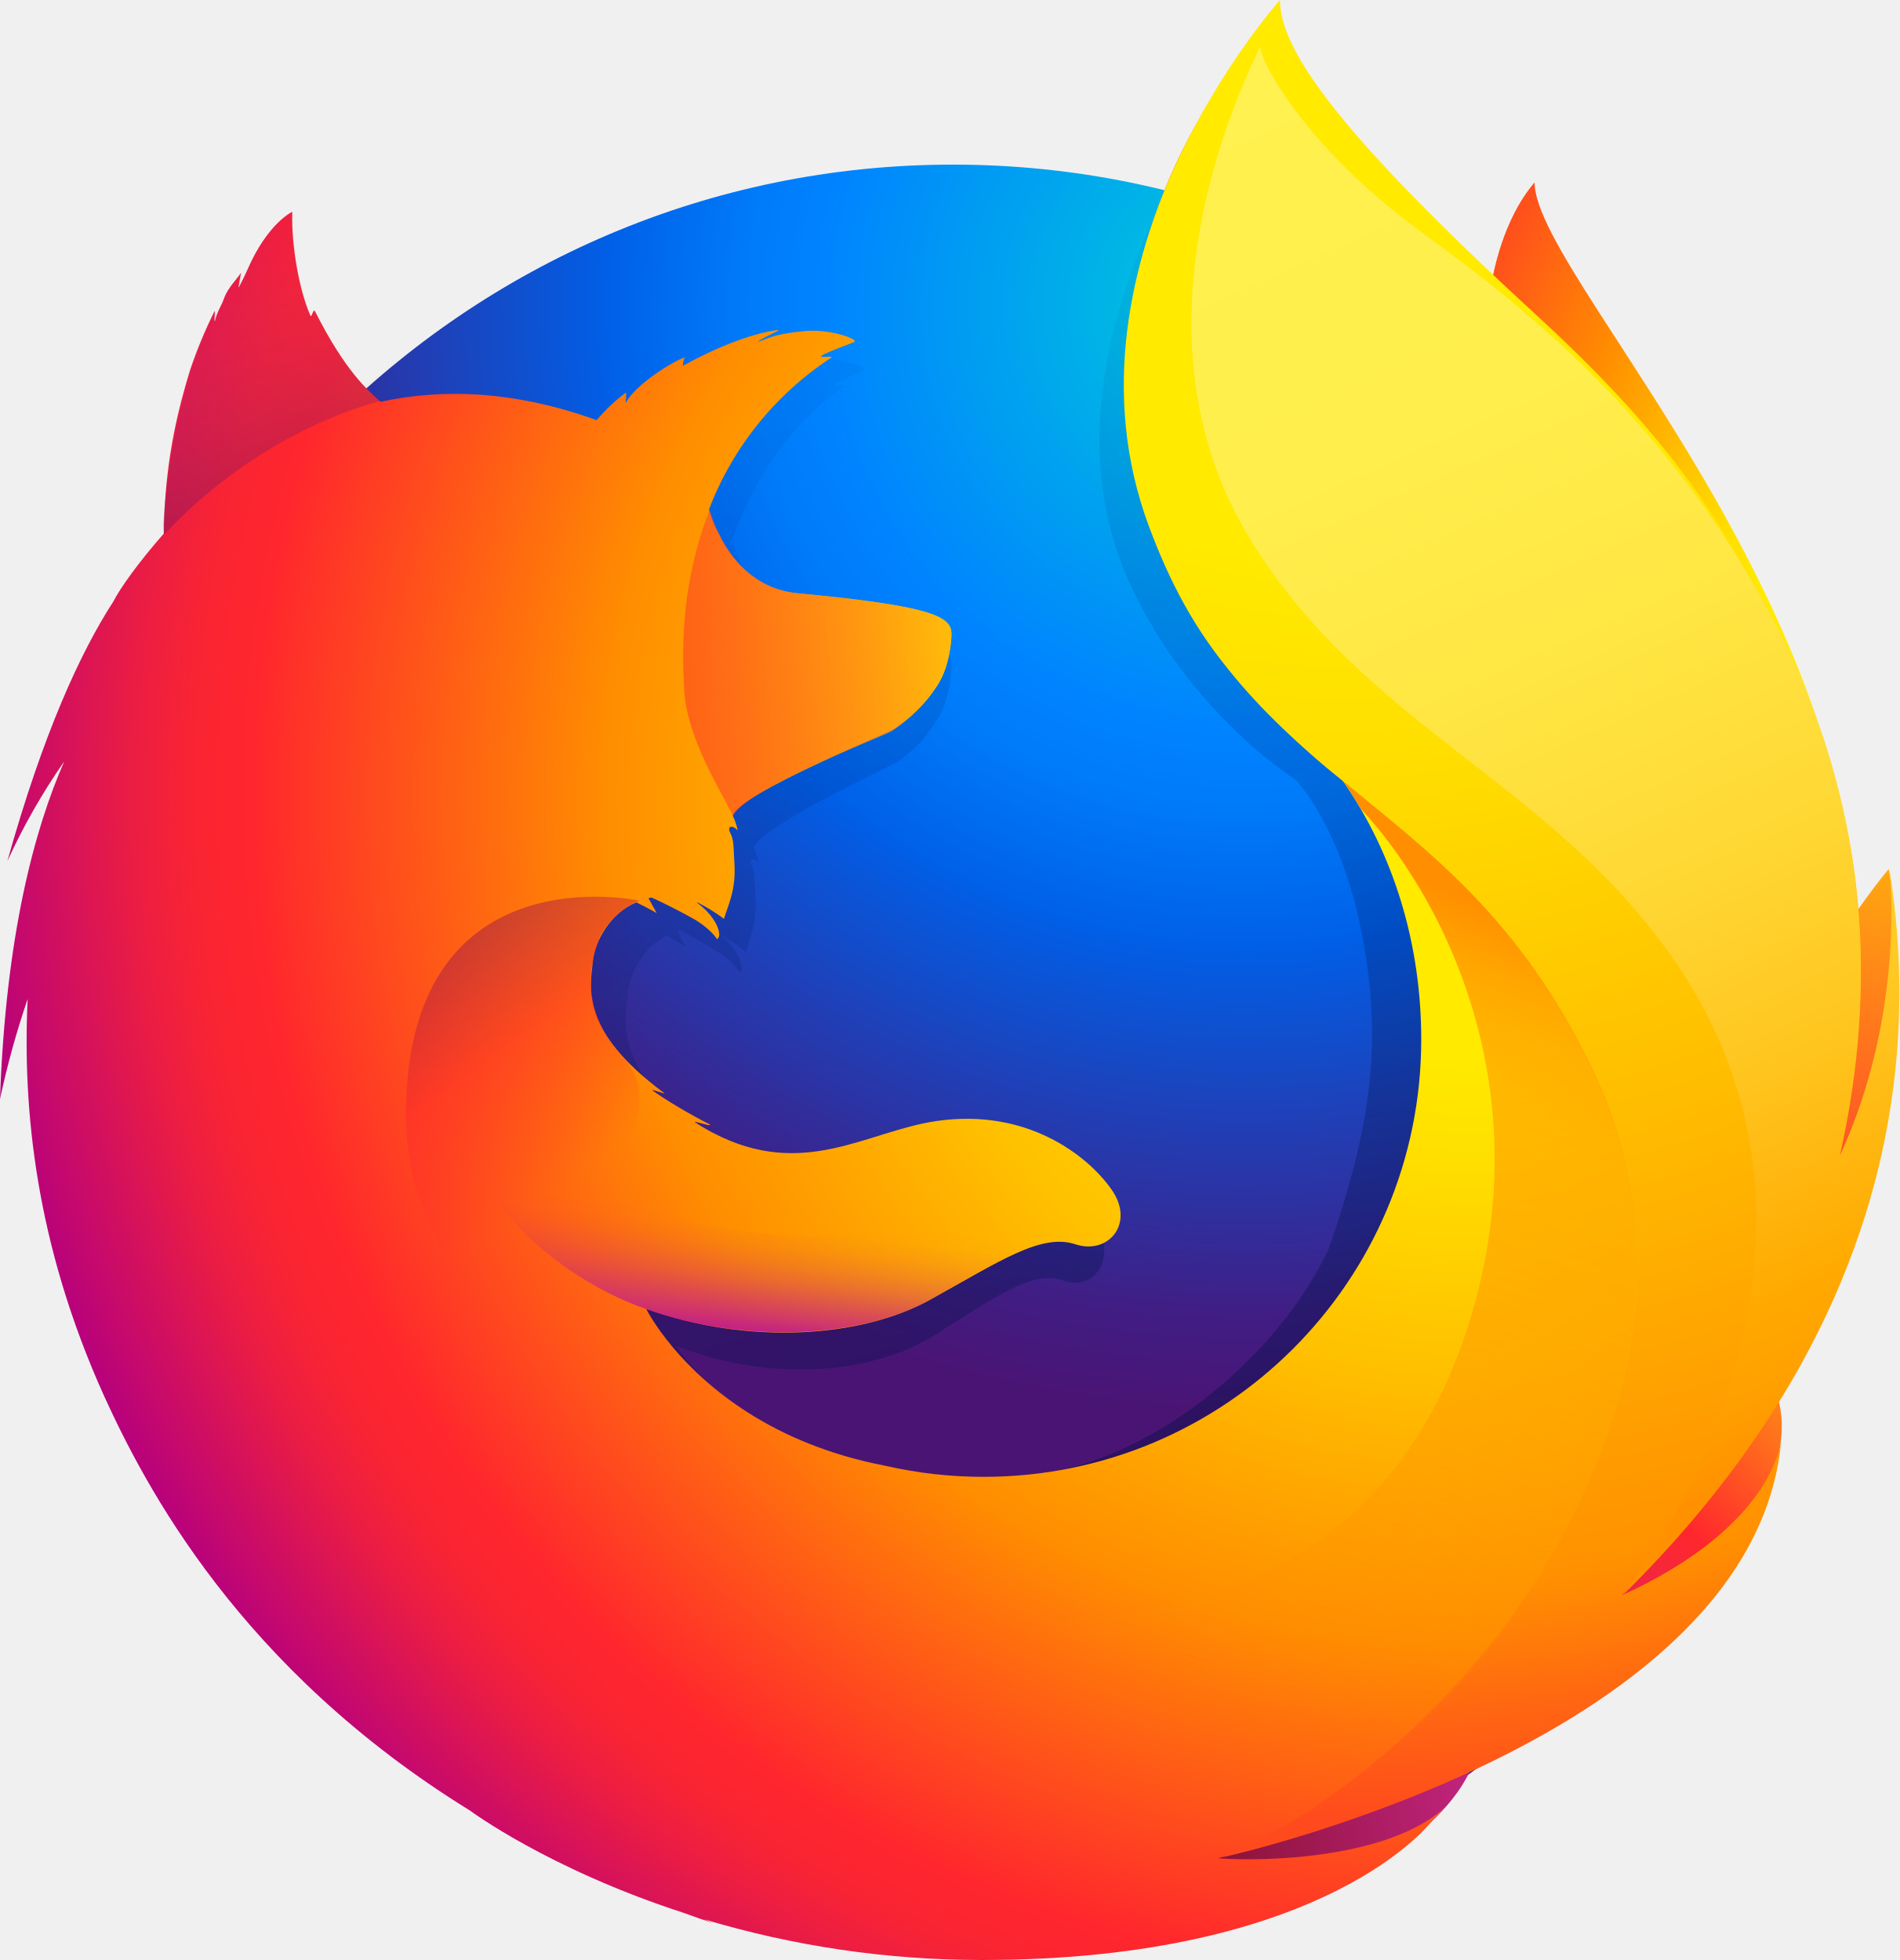
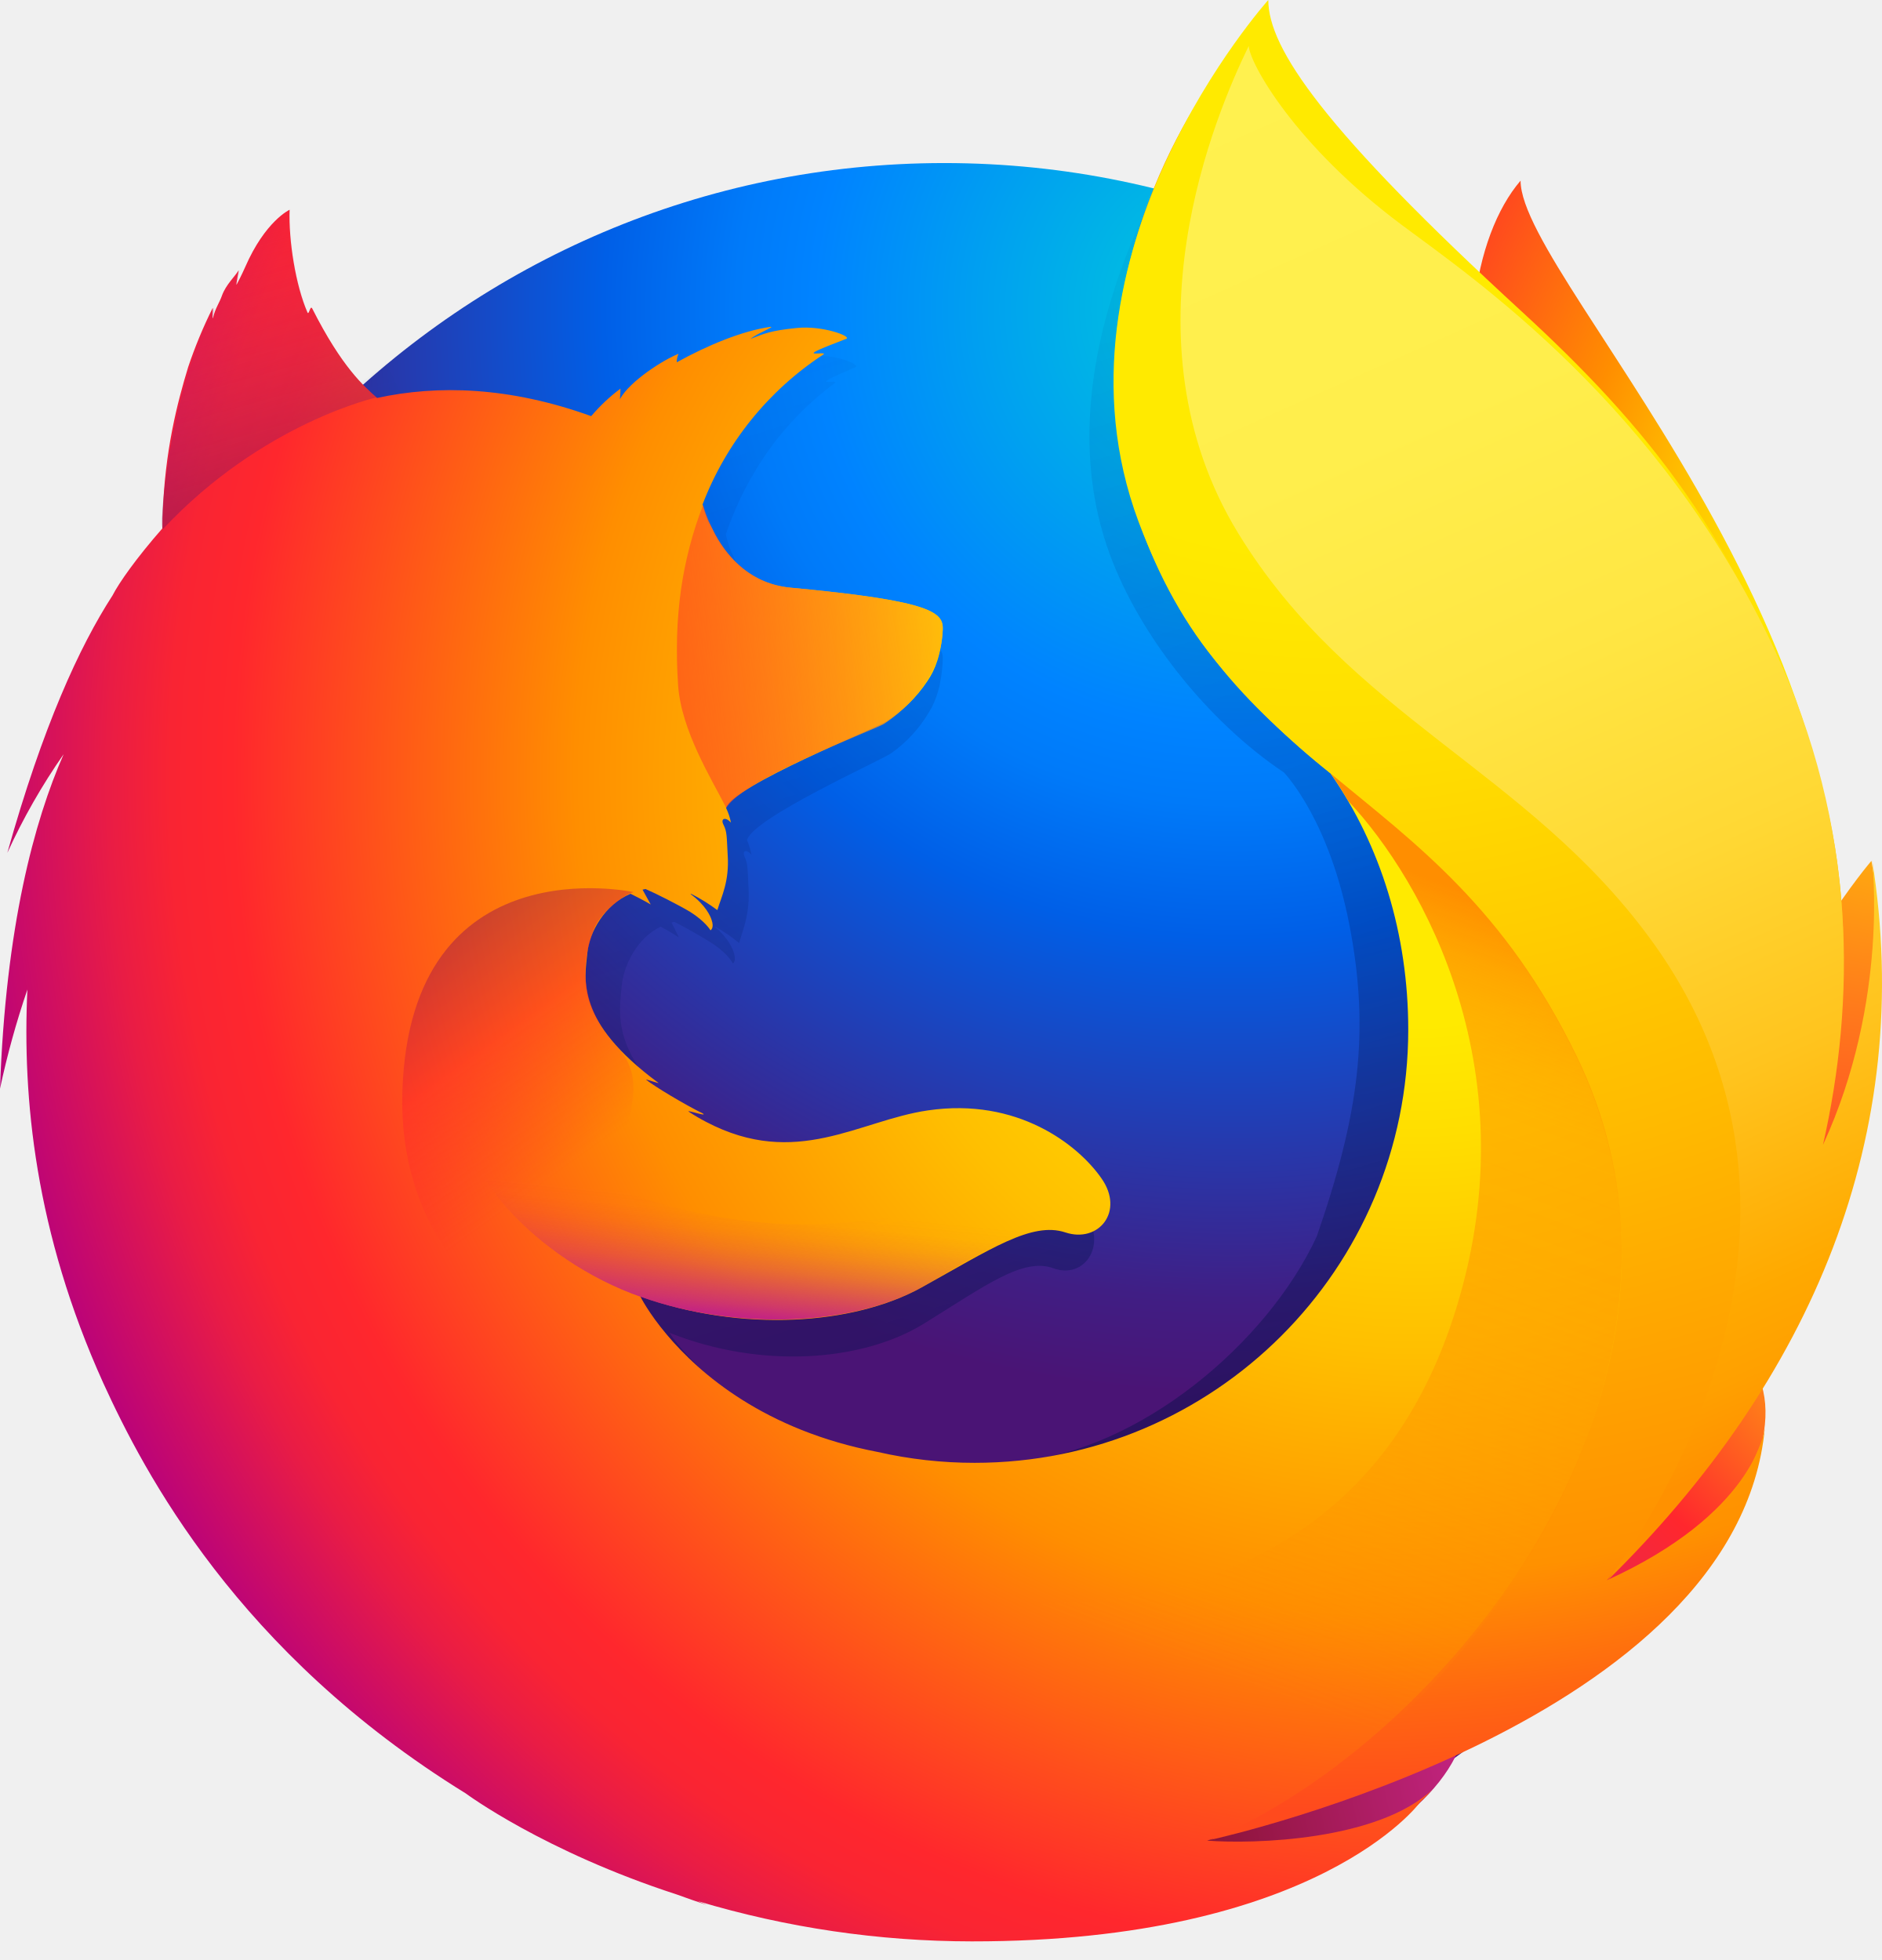
- <svg xmlns="http://www.w3.org/2000/svg" viewBox="0 0 953.37 984">
+ <svg xmlns="http://www.w3.org/2000/svg" width="96" height="100" viewBox="0 0 96 100" fill="none">
+   <g clip-path="url(#clip0_2134_73)">
+     <path d="M77.564 9.217C75.152 12.023 74.029 18.34 76.474 24.744C78.919 31.149 82.667 29.757 85.003 36.287C88.086 44.904 86.651 56.479 86.651 56.479C86.651 56.479 90.358 67.21 92.942 55.812C98.66 34.4 77.564 14.489 77.564 9.217Z" fill="url(#paint0_radial_2134_73)" />
+     <path d="M48.139 98.108C72.834 98.108 92.838 78.002 92.838 53.214C92.838 28.425 72.834 8.319 48.164 8.319C23.493 8.319 3.489 28.419 3.489 53.21C3.442 78.026 23.469 98.108 48.139 98.108Z" fill="url(#paint1_radial_2134_73)" />
+     <path d="M81.631 80.895C80.665 81.577 79.651 82.188 78.598 82.725C79.993 80.68 81.28 78.563 82.454 76.384C83.407 75.33 84.28 74.305 84.991 73.198C85.337 72.653 85.727 71.982 86.141 71.203C88.65 66.683 91.417 59.369 91.496 51.855V51.286C91.509 49.4 91.316 47.518 90.921 45.674C90.941 45.818 90.959 45.962 90.977 46.106C90.955 45.995 90.936 45.883 90.913 45.773C90.95 45.974 90.979 46.175 91.014 46.377C91.526 50.727 91.162 54.97 89.334 58.099C89.305 58.144 89.276 58.187 89.246 58.231C90.194 53.477 90.511 48.227 89.457 42.971C89.457 42.971 89.035 40.416 85.894 32.66C84.082 28.195 80.877 24.534 78.04 21.868C75.554 18.792 73.296 16.734 72.052 15.419C69.452 12.683 68.362 10.631 67.914 9.292C67.526 9.098 62.563 4.278 62.169 4.095C60.003 7.452 53.191 17.953 56.43 27.765C57.898 32.212 61.612 36.825 65.499 39.416C65.669 39.611 67.815 41.932 68.831 47.183C69.884 52.603 69.335 56.832 67.166 63.087C64.619 68.574 58.101 73.998 51.989 74.553C38.932 75.738 34.151 67.999 34.151 67.999C38.817 69.859 43.976 69.473 47.112 67.543C50.274 65.588 52.186 64.138 53.739 64.71C55.268 65.272 56.49 63.618 55.393 61.907C54.548 60.607 53.34 59.584 51.918 58.965C50.497 58.346 48.925 58.159 47.397 58.427C44.233 58.941 41.333 61.447 37.186 59.02C36.917 58.864 36.658 58.694 36.407 58.51C36.135 58.33 37.297 58.784 37.025 58.58C36.219 58.142 34.789 57.187 34.419 56.846C34.357 56.79 35.045 57.066 34.984 57.009C31.106 53.817 31.59 51.661 31.712 50.308C31.813 49.226 32.518 47.84 33.701 47.278C34.274 47.59 34.631 47.829 34.631 47.829C34.631 47.829 34.386 47.326 34.255 47.066C34.301 47.046 34.345 47.051 34.392 47.032C34.861 47.258 35.902 47.847 36.447 48.207C37.159 48.71 37.386 49.157 37.386 49.157C37.386 49.157 37.574 49.056 37.434 48.616C37.384 48.437 37.168 47.866 36.463 47.291H36.507C36.929 47.53 37.329 47.806 37.702 48.116C37.904 47.393 38.259 46.638 38.181 45.288C38.132 44.339 38.154 44.093 37.987 43.727C37.837 43.412 38.071 43.289 38.332 43.616C38.287 43.36 38.213 43.11 38.109 42.871V42.847C38.434 41.716 44.982 38.775 45.46 38.43C46.243 37.877 46.9 37.164 47.386 36.339C47.751 35.759 48.025 34.944 48.091 33.71C48.127 32.821 47.712 32.228 41.092 31.534C39.279 31.356 38.219 30.044 37.615 28.834C37.505 28.574 37.392 28.337 37.279 28.102C37.172 27.826 37.086 27.542 37.022 27.253C38.104 24.146 39.923 21.515 42.597 19.532C42.743 19.399 42.015 19.567 42.16 19.432C42.33 19.277 43.44 18.828 43.65 18.727C43.905 18.606 42.554 18.032 41.361 18.172C40.145 18.309 39.888 18.454 39.239 18.729C39.508 18.461 40.364 18.11 40.163 18.112C38.854 18.313 37.225 19.074 35.834 19.936C35.83 19.786 35.859 19.637 35.917 19.498C35.269 19.773 33.676 20.886 33.211 21.827C33.231 21.647 33.241 21.465 33.239 21.284C32.745 21.696 32.299 22.162 31.91 22.675L31.886 22.697C28.124 21.187 24.814 21.087 22.013 21.763C21.4 21.148 21.101 21.598 19.706 18.535C19.611 18.351 19.779 18.717 19.706 18.535C19.477 17.941 19.846 19.327 19.706 18.535C17.362 20.384 14.277 22.48 12.795 23.959C12.777 24.019 14.523 23.466 12.795 23.959C12.191 24.133 12.232 24.491 12.14 27.734C12.118 27.98 12.14 28.256 12.118 28.477C10.934 29.987 10.129 31.259 9.824 31.921C8.294 34.556 6.609 38.665 4.975 45.163C5.697 43.405 6.565 41.711 7.572 40.099C6.214 43.549 4.901 48.965 4.639 57.306C4.967 55.585 5.388 53.883 5.901 52.207C5.58 59.127 6.773 66.035 9.398 72.447C10.337 74.744 11.891 78.231 14.533 82.05C22.848 90.796 34.57 96.232 47.549 96.232C61.101 96.232 73.27 90.306 81.631 80.895Z" fill="url(#paint2_linear_2134_73)" />
+     <path d="M71.605 87.244C88.005 85.346 95.268 68.451 85.942 68.118C77.52 67.846 63.841 88.14 71.605 87.244Z" fill="url(#paint3_radial_2134_73)" />
+     <path d="M87.123 64.667C98.406 58.102 95.459 43.922 95.459 43.922C95.459 43.922 91.104 48.98 88.147 57.041C85.229 65.027 80.339 68.632 87.123 64.667Z" fill="url(#paint4_radial_2134_73)" />
+     <path d="M51.301 95.634C67.033 100.652 80.556 88.264 72.22 84.126C64.647 80.396 43.835 93.261 51.301 95.634Z" fill="url(#paint5_radial_2134_73)" />
+     <path d="M88.295 70.687C88.677 70.148 89.195 68.419 89.652 67.646C92.429 63.165 92.45 59.593 92.45 59.509C94.127 51.132 93.975 47.711 92.943 41.39C92.112 36.296 88.48 28.999 85.333 25.485C82.091 21.862 84.376 23.044 81.236 20.4C78.484 17.351 75.817 14.331 74.364 13.116C63.863 4.337 64.1 2.474 64.302 2.156C64.268 2.193 64.218 2.249 64.154 2.321C64.029 1.826 63.942 1.409 63.942 1.409C63.942 1.409 58.202 7.147 56.994 16.71C56.205 22.951 58.542 29.462 61.928 33.621C63.691 35.776 65.683 37.734 67.869 39.459V39.459C70.426 43.131 71.834 47.662 71.834 52.536C71.834 64.74 61.932 74.634 49.716 74.634C48.052 74.635 46.392 74.449 44.769 74.079C39.005 72.979 35.676 70.072 34.017 68.098C33.065 66.968 32.662 66.143 32.662 66.143C37.825 67.993 43.537 67.606 47.008 65.688C50.507 63.75 52.623 62.311 54.342 62.878C56.036 63.443 57.384 61.804 56.175 60.106C54.99 58.41 51.906 55.979 47.326 56.654C43.823 57.164 40.614 59.65 36.024 57.242C35.728 57.089 35.441 56.921 35.163 56.739C34.861 56.56 36.147 57.009 35.847 56.807C34.953 56.372 33.373 55.425 32.963 55.089C32.894 55.032 33.655 55.306 33.587 55.25C29.295 52.084 29.831 49.946 29.962 48.606C30.07 47.533 30.849 46.158 32.163 45.6C32.797 45.91 33.193 46.147 33.193 46.147C33.193 46.147 32.922 45.652 32.776 45.391C32.828 45.372 32.877 45.376 32.927 45.357C33.447 45.581 34.597 46.162 35.202 46.522C35.991 47.02 36.241 47.464 36.241 47.464C36.241 47.464 36.449 47.363 36.296 46.927C36.239 46.749 36.001 46.183 35.22 45.611H35.269C35.732 45.848 36.174 46.123 36.591 46.434C36.811 45.717 37.207 44.968 37.119 43.63C37.066 42.688 37.091 42.444 36.906 42.08C36.74 41.768 36.998 41.647 37.286 41.971C37.237 41.715 37.154 41.466 37.041 41.232V41.208C37.4 40.086 44.646 37.169 45.174 36.828C46.024 36.295 46.751 35.587 47.306 34.751C47.709 34.175 48.011 33.369 48.086 32.145C48.111 31.593 47.941 31.157 46.022 30.736C44.87 30.485 43.088 30.242 40.34 29.984C38.336 29.807 37.16 28.506 36.492 27.306C36.37 27.048 36.245 26.813 36.121 26.579C36.003 26.307 35.908 26.026 35.837 25.738C37.036 22.6 39.195 19.921 42.007 18.082C42.168 17.95 41.363 18.115 41.524 17.981C41.712 17.828 42.94 17.384 43.172 17.285C43.455 17.165 41.964 16.596 40.639 16.734C39.293 16.87 39.008 17.014 38.29 17.287C38.593 17.021 39.536 16.672 39.313 16.674C37.864 16.876 36.061 17.629 34.52 18.486C34.518 18.337 34.549 18.188 34.613 18.052C33.895 18.325 32.132 19.429 31.619 20.368C31.641 20.189 31.651 20.009 31.649 19.829C31.108 20.232 30.615 20.695 30.178 21.208L30.151 21.23C25.994 19.73 22.329 19.629 19.233 20.305C18.554 19.695 17.464 18.772 15.921 15.735C15.82 15.552 15.76 16.113 15.679 15.937C15.075 14.546 14.718 12.269 14.773 10.702C14.773 10.702 13.533 11.267 12.506 13.627C12.316 14.051 12.193 14.286 12.071 14.52C12.015 14.589 12.199 13.745 12.172 13.792C11.994 14.094 11.532 14.515 11.329 15.062C11.19 15.464 10.995 15.693 10.87 16.198L10.841 16.245C10.831 16.096 10.878 15.633 10.841 15.727C10.359 16.696 9.945 17.697 9.6 18.723C9.047 20.535 8.404 23.012 8.302 26.229C8.278 26.473 8.302 26.747 8.277 26.966C6.968 28.459 6.076 29.723 5.74 30.38C4.047 32.997 2.182 37.067 0.374 43.512C1.178 41.751 2.14 40.066 3.247 38.479C1.744 41.9 0.291 47.272 0 55.545C0.364 53.833 0.831 52.144 1.397 50.488C1.137 56.004 1.78 62.843 5.268 70.563C7.34 75.093 12.108 84.314 23.758 91.501C23.758 91.501 27.721 94.45 34.532 96.661C35.036 96.843 35.545 97.023 36.066 97.197C35.903 97.13 35.745 97.063 35.592 96.996C40.127 98.355 44.835 99.047 49.569 99.05C67.209 99.066 72.412 91.984 72.412 91.984L72.361 92.022C72.61 91.788 72.849 91.544 73.08 91.291C70.296 93.917 63.942 94.094 61.57 93.909C65.62 92.72 68.286 91.713 73.469 89.729C74.074 89.504 74.694 89.247 75.33 88.96L75.532 88.866C75.657 88.807 75.782 88.752 75.909 88.69C78.435 87.5 80.81 86.013 82.984 84.261C88.19 80.104 89.328 76.051 89.915 73.38C89.832 73.636 89.576 74.233 89.394 74.62C88.054 77.487 85.081 79.25 81.851 80.76C83.388 78.745 84.812 76.647 86.119 74.475C87.179 73.421 87.504 71.786 88.295 70.687Z" fill="url(#paint6_radial_2134_73)" />
+     <path d="M81.958 80.629C84.081 78.29 85.986 75.615 87.431 72.577C91.147 64.767 96.896 51.782 92.365 38.22C88.79 27.503 83.879 21.642 77.647 15.916C67.522 6.619 64.695 2.468 64.695 0C64.695 0 53.005 13.027 58.075 26.613C63.145 40.199 73.528 39.699 80.397 53.879C88.48 70.562 73.857 88.769 61.769 93.865C62.509 93.701 88.654 87.787 90.025 72.839C89.99 73.114 89.4 77.248 81.958 80.629Z" fill="url(#paint7_radial_2134_73)" />
+     <path d="M48.091 32.148C48.13 31.265 47.672 30.672 40.37 29.988C37.365 29.71 36.215 26.935 35.864 25.766C34.795 28.54 34.353 31.453 34.591 34.975C34.753 37.282 36.303 39.758 37.045 41.216C37.045 41.216 37.21 41.001 37.285 40.923C38.681 39.47 44.53 37.257 45.078 36.943C45.684 36.556 47.989 34.873 48.091 32.148Z" fill="url(#paint8_linear_2134_73)" />
+     <path d="M15.941 15.75C15.84 15.567 15.78 16.128 15.699 15.952C15.095 14.562 14.735 12.308 14.821 10.717C14.821 10.717 13.581 11.282 12.555 13.643C12.364 14.066 12.242 14.301 12.12 14.534C12.063 14.603 12.248 13.759 12.22 13.806C12.042 14.108 11.58 14.529 11.38 15.052C11.213 15.479 11.042 15.708 10.915 16.237C10.876 16.381 10.955 15.6 10.915 15.695C8.531 20.301 8.075 27.279 8.327 26.977C13.41 21.556 19.233 20.269 19.233 20.269C18.614 19.813 17.266 18.494 15.94 15.75H15.941Z" fill="url(#paint9_linear_2134_73)" />
+     <path d="M35.227 72.486C28.207 69.489 20.224 65.264 20.526 55.661C20.937 43.017 32.323 45.517 32.323 45.517C31.893 45.618 30.744 46.439 30.337 47.311C29.908 48.401 29.122 50.862 31.501 53.441C35.235 57.486 23.828 63.04 41.435 73.53C41.879 73.771 37.307 73.386 35.228 72.487L35.227 72.486Z" fill="url(#paint10_linear_2134_73)" />
+     <path d="M32.733 66.185C37.712 67.917 43.508 67.613 46.983 65.695C49.309 64.402 52.29 62.33 54.125 62.842C52.536 62.214 51.333 61.921 49.886 61.849C49.639 61.849 49.344 61.849 49.08 61.817C48.55 61.815 48.02 61.844 47.493 61.904C46.597 61.986 45.603 62.551 44.7 62.46C44.651 62.46 45.576 62.081 45.505 62.097C45.027 62.197 44.506 62.219 43.958 62.286C43.608 62.325 43.308 62.369 42.962 62.387C32.59 63.266 23.83 56.769 23.83 56.769C23.083 59.285 27.17 64.248 32.743 66.188L32.733 66.185Z" fill="url(#paint11_linear_2134_73)" />
+     <path d="M81.94 80.695C92.428 70.4 97.735 57.887 95.492 43.853C95.492 43.853 96.388 51.05 92.989 58.412C94.621 51.225 94.812 42.295 90.472 33.045C84.685 20.7 75.164 14.204 71.529 11.495C66.022 7.389 63.74 3.208 63.697 2.345C62.052 5.716 57.074 17.263 63.162 27.209C68.866 36.526 77.85 39.288 84.14 47.844C95.728 63.584 81.94 80.695 81.94 80.695Z" fill="url(#paint12_linear_2134_73)" />
+     <path d="M80.437 53.909C76.771 46.339 72.199 43.038 67.869 39.459C68.372 40.164 68.496 40.412 68.775 40.868C72.584 44.927 78.201 54.826 74.123 67.253C66.447 90.643 35.747 79.629 32.525 76.535C33.827 90.073 56.49 96.55 71.252 87.776C79.65 79.824 86.444 66.314 80.437 53.909Z" fill="url(#paint13_linear_2134_73)" />
+   </g>
  <defs>
-     <radialGradient id="radial-gradient" cx="-14491.11" cy="9293.72" fx="-14519.876" r="450.88" gradientTransform="matrix(0.76, 0.03, 0.05, -1.12, 11485.79, 11147.95)" gradientUnits="userSpaceOnUse">
-       <stop offset="0.1" stop-color="#ffea00" />
-       <stop offset="0.17" stop-color="#ffde00" />
-       <stop offset="0.28" stop-color="#ffbf00" />
-       <stop offset="0.43" stop-color="#ff8e00" />
-       <stop offset="0.77" stop-color="#ff272d" />
-       <stop offset="0.87" stop-color="#e0255a" />
-       <stop offset="0.95" stop-color="#cc2477" />
-       <stop offset="1" stop-color="#c42482" />
+     <radialGradient id="paint0_radial_2134_73" cx="0" cy="0" r="1" gradientUnits="userSpaceOnUse" gradientTransform="translate(94.375 30.6262) rotate(2.25973) scale(34.532 50.8824)">
+       <stop offset="0.1" stop-color="#FFEA00" />
+       <stop offset="0.17" stop-color="#FFDE00" />
+       <stop offset="0.28" stop-color="#FFBF00" />
+       <stop offset="0.43" stop-color="#FF8E00" />
+       <stop offset="0.77" stop-color="#FF272D" />
+       <stop offset="0.87" stop-color="#E0255A" />
+       <stop offset="0.95" stop-color="#CC2477" />
+       <stop offset="1" stop-color="#C42482" />
    </radialGradient>
-     <radialGradient id="radial-gradient-2" cx="-7587.48" cy="8863.48" r="791.23" gradientTransform="matrix(1.23, 0, 0, -1.23, 9957.91, 11055.45)" gradientUnits="userSpaceOnUse">
-       <stop offset="0" stop-color="#00ccda" />
-       <stop offset="0.22" stop-color="#0083ff" />
-       <stop offset="0.26" stop-color="#007af9" />
-       <stop offset="0.33" stop-color="#0060e8" />
-       <stop offset="0.33" stop-color="#005fe7" />
-       <stop offset="0.44" stop-color="#2639ad" />
-       <stop offset="0.52" stop-color="#401e84" />
-       <stop offset="0.57" stop-color="#4a1475" />
+     <radialGradient id="paint1_radial_2134_73" cx="0" cy="0" r="1" gradientUnits="userSpaceOnUse" gradientTransform="translate(62.9658 15.4384) scale(97.9981 97.9646)">
+       <stop stop-color="#00CCDA" />
+       <stop offset="0.22" stop-color="#0083FF" />
+       <stop offset="0.26" stop-color="#007AF9" />
+       <stop offset="0.33" stop-color="#005FE7" />
+       <stop offset="0.44" stop-color="#2639AD" />
+       <stop offset="0.52" stop-color="#401E84" />
+       <stop offset="0.57" stop-color="#4A1475" />
    </radialGradient>
-     <linearGradient id="linear-gradient" x1="540.64" y1="254.8" x2="349.2" y2="881.03" gradientTransform="matrix(1, 0, 0, -1, 0, 984)" gradientUnits="userSpaceOnUse">
-       <stop offset="0" stop-color="#000f43" stop-opacity="0.4" />
+     <linearGradient id="paint2_linear_2134_73" x1="54.44" y1="73.402" x2="35.175" y2="10.361" gradientUnits="userSpaceOnUse">
+       <stop stop-color="#000F43" stop-opacity="0.4" />
      <stop offset="0.48" stop-color="#001962" stop-opacity="0.17" />
      <stop offset="1" stop-color="#002079" stop-opacity="0" />
    </linearGradient>
-     <radialGradient id="radial-gradient-3" cx="-8337.74" cy="7467.89" r="266.89" gradientTransform="matrix(1.22, 0.12, 0.12, -1.22, 10240.78, 10765.16)" gradientUnits="userSpaceOnUse">
-       <stop offset="0" stop-color="#ffea00" />
-       <stop offset="0.5" stop-color="#ff272d" />
-       <stop offset="1" stop-color="#c42482" />
+     <radialGradient id="paint3_radial_2134_73" cx="0" cy="0" r="1" gradientUnits="userSpaceOnUse" gradientTransform="translate(97.1594 65.8127) rotate(5.61568) scale(32.9451 32.9341)">
+       <stop stop-color="#FFEA00" />
+       <stop offset="0.5" stop-color="#FF272D" />
+       <stop offset="1" stop-color="#C42482" />
    </radialGradient>
-     <radialGradient id="radial-gradient-4" cx="-8361.89" cy="7723.8" r="445.68" gradientTransform="matrix(1.22, 0.12, 0.12, -1.22, 10240.78, 10765.16)" gradientUnits="userSpaceOnUse">
-       <stop offset="0" stop-color="#ffe900" />
-       <stop offset="0.16" stop-color="#ffaf0e" />
-       <stop offset="0.32" stop-color="#ff7a1b" />
-       <stop offset="0.47" stop-color="#ff4e26" />
-       <stop offset="0.62" stop-color="#ff2c2e" />
-       <stop offset="0.76" stop-color="#ff1434" />
-       <stop offset="0.89" stop-color="#ff0538" />
-       <stop offset="1" stop-color="#ff0039" />
+     <radialGradient id="paint4_radial_2134_73" cx="0" cy="0" r="1" gradientUnits="userSpaceOnUse" gradientTransform="translate(97.2849 34.0936) rotate(5.61568) scale(55.0151 54.9967)">
+       <stop stop-color="#FFE900" />
+       <stop offset="0.16" stop-color="#FFAF0E" />
+       <stop offset="0.32" stop-color="#FF7A1B" />
+       <stop offset="0.47" stop-color="#FF4E26" />
+       <stop offset="0.62" stop-color="#FF2C2E" />
+       <stop offset="0.76" stop-color="#FF1434" />
+       <stop offset="0.89" stop-color="#FF0538" />
+       <stop offset="1" stop-color="#FF0039" />
    </radialGradient>
-     <radialGradient id="radial-gradient-5" cx="-8298.85" cy="7310.66" r="408.96" gradientTransform="matrix(1.22, 0.12, 0.12, -1.22, 10240.78, 10765.16)" gradientUnits="userSpaceOnUse">
-       <stop offset="0" stop-color="#ff272d" />
-       <stop offset="0.5" stop-color="#c42482" />
+     <radialGradient id="paint5_radial_2134_73" cx="0" cy="0" r="1" gradientUnits="userSpaceOnUse" gradientTransform="translate(100.037 85.5914) rotate(5.61567) scale(50.4824 50.4654)">
+       <stop stop-color="#FF272D" />
+       <stop offset="0.5" stop-color="#C42482" />
      <stop offset="0.99" stop-color="#620700" />
    </radialGradient>
-     <radialGradient id="radial-gradient-6" cx="715.19" cy="589.96" fx="743.167" fy="576.132" r="782.18" gradientTransform="matrix(1, 0, 0, -1, 0, 984)" gradientUnits="userSpaceOnUse">
-       <stop offset="0.16" stop-color="#ffea00" />
-       <stop offset="0.23" stop-color="#ffde00" />
-       <stop offset="0.37" stop-color="#ffbf00" />
-       <stop offset="0.54" stop-color="#ff8e00" />
-       <stop offset="0.76" stop-color="#ff272d" />
-       <stop offset="0.8" stop-color="#f92433" />
-       <stop offset="0.84" stop-color="#e91c45" />
-       <stop offset="0.89" stop-color="#cf0e62" />
-       <stop offset="0.94" stop-color="#b5007f" />
+     <radialGradient id="paint6_radial_2134_73" cx="0" cy="0" r="1" gradientUnits="userSpaceOnUse" gradientTransform="translate(72.0164 39.6645) scale(78.7619 78.7351)">
+       <stop offset="0.16" stop-color="#FFEA00" />
+       <stop offset="0.23" stop-color="#FFDE00" />
+       <stop offset="0.37" stop-color="#FFBF00" />
+       <stop offset="0.54" stop-color="#FF8E00" />
+       <stop offset="0.76" stop-color="#FF272D" />
+       <stop offset="0.8" stop-color="#F92433" />
+       <stop offset="0.84" stop-color="#E91C45" />
+       <stop offset="0.89" stop-color="#CF0E62" />
+       <stop offset="0.94" stop-color="#B5007F" />
    </radialGradient>
-     <radialGradient id="radial-gradient-7" cx="670.34" cy="952.71" r="891.45" gradientTransform="matrix(1, 0, 0, -1, 0, 984)" gradientUnits="userSpaceOnUse">
-       <stop offset="0.28" stop-color="#ffea00" />
-       <stop offset="0.4" stop-color="#fd0" />
-       <stop offset="0.63" stop-color="#ffba00" />
-       <stop offset="0.86" stop-color="#ff9100" />
-       <stop offset="0.93" stop-color="#ff6711" />
-       <stop offset="0.99" stop-color="#ff4a1d" />
+     <radialGradient id="paint7_radial_2134_73" cx="0" cy="0" r="1" gradientUnits="userSpaceOnUse" gradientTransform="translate(67.5002 3.14968) scale(89.765 89.7343)">
+       <stop offset="0.28" stop-color="#FFEA00" />
+       <stop offset="0.4" stop-color="#FFDD00" />
+       <stop offset="0.63" stop-color="#FFBA00" />
+       <stop offset="0.86" stop-color="#FF9100" />
+       <stop offset="0.93" stop-color="#FF6711" />
+       <stop offset="0.99" stop-color="#FF4A1D" />
    </radialGradient>
-     <linearGradient id="linear-gradient-2" x1="-9023.45" y1="7636.92" x2="-8716.42" y2="7715.18" gradientTransform="matrix(1.22, 0.12, 0.12, -1.22, 10240.78, 10765.16)" gradientUnits="userSpaceOnUse">
-       <stop offset="0" stop-color="#c42482" stop-opacity="0.5" />
-       <stop offset="0.47" stop-color="#ff272d" stop-opacity="0.5" />
-       <stop offset="0.49" stop-color="#ff2c2c" stop-opacity="0.51" />
-       <stop offset="0.68" stop-color="#ff7a1a" stop-opacity="0.72" />
-       <stop offset="0.83" stop-color="#ffb20d" stop-opacity="0.87" />
-       <stop offset="0.94" stop-color="#ffd605" stop-opacity="0.96" />
-       <stop offset="1" stop-color="#ffe302" />
+     <linearGradient id="paint8_linear_2134_73" x1="14.963" y1="36.772" x2="53.627" y2="30.866" gradientUnits="userSpaceOnUse">
+       <stop stop-color="#C42482" stop-opacity="0.5" />
+       <stop offset="0.47" stop-color="#FF272D" stop-opacity="0.5" />
+       <stop offset="0.49" stop-color="#FF2C2C" stop-opacity="0.51" />
+       <stop offset="0.68" stop-color="#FF7A1A" stop-opacity="0.72" />
+       <stop offset="0.83" stop-color="#FFB20D" stop-opacity="0.87" />
+       <stop offset="0.94" stop-color="#FFD605" stop-opacity="0.96" />
+       <stop offset="1" stop-color="#FFE302" />
    </linearGradient>
-     <linearGradient id="linear-gradient-3" x1="188.87" y1="2081.23" x2="134.3" y2="2221.08" gradientTransform="matrix(0.99, 0.1, 0.1, -0.99, -250.09, 2306.15)" gradientUnits="userSpaceOnUse">
-       <stop offset="0" stop-color="#891551" stop-opacity="0.6" />
-       <stop offset="1" stop-color="#c42482" stop-opacity="0" />
+     <linearGradient id="paint9_linear_2134_73" x1="14.602" y1="26.637" x2="10.573" y2="12.15" gradientUnits="userSpaceOnUse">
+       <stop stop-color="#891551" stop-opacity="0.6" />
+       <stop offset="1" stop-color="#C42482" stop-opacity="0" />
    </linearGradient>
-     <linearGradient id="linear-gradient-4" x1="-38.43" y1="278.04" x2="55.68" y2="171.16" gradientTransform="matrix(0.99, 0.1, 0.1, -0.99, 229.04, 745.74)" gradientUnits="userSpaceOnUse">
+     <linearGradient id="paint10_linear_2134_73" x1="22.032" y1="46.972" x2="30.334" y2="58.573" gradientUnits="userSpaceOnUse">
      <stop offset="0.01" stop-color="#891551" stop-opacity="0.5" />
-       <stop offset="0.48" stop-color="#ff272d" stop-opacity="0.5" />
-       <stop offset="1" stop-color="#ff272d" stop-opacity="0" />
+       <stop offset="0.48" stop-color="#FF272D" stop-opacity="0.5" />
+       <stop offset="1" stop-color="#FF272D" stop-opacity="0" />
    </linearGradient>
-     <linearGradient id="linear-gradient-5" x1="142.46" y1="93.68" x2="142.53" y2="168.46" gradientTransform="matrix(0.99, 0.1, 0.1, -0.99, 229.04, 745.74)" gradientUnits="userSpaceOnUse">
-       <stop offset="0" stop-color="#c42482" />
-       <stop offset="0.08" stop-color="#c42482" stop-opacity="0.81" />
-       <stop offset="0.21" stop-color="#c42482" stop-opacity="0.57" />
-       <stop offset="0.33" stop-color="#c42482" stop-opacity="0.36" />
-       <stop offset="0.45" stop-color="#c42482" stop-opacity="0.2" />
-       <stop offset="0.56" stop-color="#c42482" stop-opacity="0.09" />
-       <stop offset="0.67" stop-color="#c42482" stop-opacity="0.02" />
-       <stop offset="0.77" stop-color="#c42482" stop-opacity="0" />
+     <linearGradient id="paint11_linear_2134_73" x1="38.208" y1="67.165" x2="38.968" y2="59.714" gradientUnits="userSpaceOnUse">
+       <stop stop-color="#C42482" />
+       <stop offset="0.08" stop-color="#C42482" stop-opacity="0.81" />
+       <stop offset="0.21" stop-color="#C42482" stop-opacity="0.57" />
+       <stop offset="0.33" stop-color="#C42482" stop-opacity="0.36" />
+       <stop offset="0.45" stop-color="#C42482" stop-opacity="0.2" />
+       <stop offset="0.56" stop-color="#C42482" stop-opacity="0.09" />
+       <stop offset="0.67" stop-color="#C42482" stop-opacity="0.02" />
+       <stop offset="0.77" stop-color="#C42482" stop-opacity="0" />
    </linearGradient>
-     <linearGradient id="linear-gradient-6" x1="620.52" y1="947.88" x2="926.18" y2="264.39" gradientTransform="matrix(1, 0, 0, -1, 0, 984)" gradientUnits="userSpaceOnUse">
-       <stop offset="0" stop-color="#fff14f" />
-       <stop offset="0.27" stop-color="#ffee4c" />
-       <stop offset="0.45" stop-color="#ffe643" />
-       <stop offset="0.61" stop-color="#ffd834" />
-       <stop offset="0.76" stop-color="#ffc41e" />
-       <stop offset="0.89" stop-color="#ffab02" />
-       <stop offset="0.9" stop-color="#ffa900" />
-       <stop offset="0.95" stop-color="#ffa000" />
-       <stop offset="1" stop-color="#ff9100" />
+     <linearGradient id="paint12_linear_2134_73" x1="62.484" y1="3.636" x2="93.245" y2="72.445" gradientUnits="userSpaceOnUse">
+       <stop stop-color="#FFF14F" />
+       <stop offset="0.27" stop-color="#FFEE4C" />
+       <stop offset="0.45" stop-color="#FFE643" />
+       <stop offset="0.61" stop-color="#FFD834" />
+       <stop offset="0.76" stop-color="#FFC41E" />
+       <stop offset="0.89" stop-color="#FFAB02" />
+       <stop offset="0.9" stop-color="#FFA900" />
+       <stop offset="0.95" stop-color="#FFA000" />
+       <stop offset="1" stop-color="#FF9100" />
    </linearGradient>
-     <linearGradient id="linear-gradient-7" x1="680.88" y1="554.79" x2="536.1" y2="166.04" gradientTransform="matrix(1, 0, 0, -1, 0, 984)" gradientUnits="userSpaceOnUse">
-       <stop offset="0" stop-color="#ff8e00" />
-       <stop offset="0.04" stop-color="#ff8e00" stop-opacity="0.86" />
-       <stop offset="0.08" stop-color="#ff8e00" stop-opacity="0.73" />
-       <stop offset="0.13" stop-color="#ff8e00" stop-opacity="0.63" />
-       <stop offset="0.18" stop-color="#ff8e00" stop-opacity="0.56" />
-       <stop offset="0.23" stop-color="#ff8e00" stop-opacity="0.51" />
-       <stop offset="0.28" stop-color="#ff8e00" stop-opacity="0.5" />
-       <stop offset="0.39" stop-color="#ff8e00" stop-opacity="0.48" />
-       <stop offset="0.52" stop-color="#ff8e00" stop-opacity="0.42" />
-       <stop offset="0.68" stop-color="#ff8e00" stop-opacity="0.31" />
-       <stop offset="0.84" stop-color="#ff8e00" stop-opacity="0.17" />
-       <stop offset="1" stop-color="#ff8e00" stop-opacity="0" />
+     <linearGradient id="paint13_linear_2134_73" x1="68.561" y1="43.205" x2="53.992" y2="82.34" gradientUnits="userSpaceOnUse">
+       <stop stop-color="#FF8E00" />
+       <stop offset="0.04" stop-color="#FF8E00" stop-opacity="0.86" />
+       <stop offset="0.08" stop-color="#FF8E00" stop-opacity="0.73" />
+       <stop offset="0.13" stop-color="#FF8E00" stop-opacity="0.63" />
+       <stop offset="0.18" stop-color="#FF8E00" stop-opacity="0.56" />
+       <stop offset="0.23" stop-color="#FF8E00" stop-opacity="0.51" />
+       <stop offset="0.28" stop-color="#FF8E00" stop-opacity="0.5" />
+       <stop offset="0.39" stop-color="#FF8E00" stop-opacity="0.48" />
+       <stop offset="0.52" stop-color="#FF8E00" stop-opacity="0.42" />
+       <stop offset="0.68" stop-color="#FF8E00" stop-opacity="0.31" />
+       <stop offset="0.84" stop-color="#FF8E00" stop-opacity="0.17" />
+       <stop offset="1" stop-color="#FF8E00" stop-opacity="0" />
    </linearGradient>
+     <clipPath id="clip0_2134_73">
+       <rect width="96" height="99.05" fill="white" />
+     </clipPath>
  </defs>
-   <g id="Layer_2" data-name="Layer 2">
-     <g id="Layer_1-2" data-name="Layer 1">
-       <g id="Layer_2-2" data-name="Layer 2">
-         <g id="Firefox_-_Large" data-name="Firefox - Large">
-           <path d="M770.28,91.56c-23.95,27.88-35.1,90.64-10.82,154.26s61.5,49.8,84.7,114.67c30.62,85.6,16.37,200.59,16.37,200.59s36.81,106.61,62.47-6.63C979.79,341.74,770.28,143.94,770.28,91.56Z" style="fill:url(#radial-gradient)" />
-           <path id="_Path_" data-name=" Path " d="M478.07,974.64c245.24,0,443.9-199.74,443.9-446s-198.66-446-443.66-446S34.65,282.32,34.65,528.61C34.18,775.14,233.07,974.64,478.07,974.64Z" style="fill:url(#radial-gradient-2)" />
-           <path d="M810.67,803.64a246.8,246.8,0,0,1-30.12,18.18,705.31,705.31,0,0,0,38.3-63c9.46-10.47,18.13-20.65,25.19-31.65,3.44-5.41,7.31-12.08,11.42-19.82,24.92-44.9,52.4-117.56,53.18-192.2v-5.66a257.25,257.25,0,0,0-5.71-55.75c.2,1.43.38,2.86.56,4.29-.22-1.1-.41-2.21-.64-3.31.37,2,.66,4,1,6,5.09,43.22,1.47,85.37-16.68,116.45-.29.45-.58.88-.87,1.32,9.41-47.23,12.56-99.39,2.09-151.6,0,0-4.19-25.38-35.38-102.44-18-44.35-49.83-80.72-78-107.21-24.69-30.55-47.11-51-59.47-64.06C689.72,126,678.9,105.61,674.45,92.31c-3.85-1.93-53.14-49.81-57.05-51.63-21.51,33.35-89.16,137.67-57,235.15,14.58,44.17,51.47,90,90.07,115.74,1.69,1.94,23,25,33.09,77.16,10.45,53.85,5,95.86-16.54,158C641.73,681.24,577,735.12,516.3,740.63c-129.67,11.78-177.15-65.11-177.15-65.11C385.49,694,436.72,690.17,467.87,671c31.4-19.43,50.39-33.83,65.81-28.15C548.86,648.43,561,632,550.1,615a78.5,78.5,0,0,0-79.4-34.57c-31.43,5.11-60.23,30-101.41,5.89a86.29,86.29,0,0,1-7.73-5.06c-2.71-1.79,8.83,2.72,6.13.69-8-4.35-22.2-13.84-25.88-17.22-.61-.56,6.22,2.18,5.61,1.62-38.51-31.71-33.7-53.13-32.49-66.57,1-10.75,8-24.52,19.75-30.11,5.69,3.11,9.24,5.48,9.24,5.48s-2.43-5-3.74-7.58c.46-.2.9-.15,1.36-.34,4.66,2.25,15,8.1,20.41,11.67,7.07,5,9.33,9.44,9.33,9.44s1.86-1,.48-5.37c-.5-1.78-2.65-7.45-9.65-13.17h.44A81.61,81.61,0,0,1,374.42,478c2-7.18,5.53-14.68,4.75-28.09-.48-9.43-.26-11.87-1.92-15.51-1.49-3.13.83-4.35,3.42-1.1a32.5,32.5,0,0,0-2.21-7.4v-.24c3.23-11.24,68.25-40.46,73-43.88A67.2,67.2,0,0,0,470.59,361c3.62-5.76,6.34-13.85,7-26.11.36-8.84-3.76-14.73-69.51-21.62-18-1.77-28.53-14.8-34.53-26.82-1.09-2.59-2.21-4.94-3.33-7.28a57.68,57.68,0,0,1-2.56-8.43c10.75-30.87,28.81-57,55.37-76.7,1.45-1.32-5.78.34-4.34-1,1.69-1.54,12.71-6,14.79-7,2.54-1.2-10.88-6.9-22.73-5.51-12.07,1.36-14.63,2.8-21.07,5.53,2.67-2.66,11.17-6.15,9.18-6.13-13,2-29.18,9.56-43,18.12a10.66,10.66,0,0,1,.83-4.35c-6.44,2.73-22.26,13.79-26.87,23.14a44.29,44.29,0,0,0,.27-5.4,84.17,84.17,0,0,0-13.19,13.82l-.24.22c-37.36-15-70.23-16-98.05-9.28-6.09-6.11-9.06-1.64-22.91-32.07-.94-1.83.72,1.81,0,0-2.28-5.9,1.39,7.87,0,0-23.28,18.37-53.92,39.19-68.63,53.89-.18.59,17.16-4.9,0,0-6,1.72-5.6,5.28-6.51,37.5-.22,2.44,0,5.18-.22,7.38-11.75,15-19.75,27.64-22.78,34.21-15.19,26.18-31.93,67-48.15,131.55A334.82,334.82,0,0,1,75.2,398.36C61.71,432.63,48.67,486.44,46.07,569.3A482.08,482.08,0,0,1,58.6,518.64,473,473,0,0,0,93.33,719.71c9.33,22.82,24.76,57.46,51,95.4C226.9,902,343.31,956,472.21,956,606.79,956,727.64,897.13,810.67,803.64Z" style="fill:url(#linear-gradient)" />
-           <path d="M711.1,866.71c162.87-18.86,235-186.7,142.38-190C769.85,674,634,875.61,711.1,866.71Z" style="fill:url(#radial-gradient-3)" />
-           <path d="M865.21,642.42C977.26,577.21,948,436.34,948,436.34s-43.25,50.24-72.62,130.32C846.4,646,797.84,681.81,865.21,642.42Z" style="fill:url(#radial-gradient-4)" />
-           <path d="M509.47,950.06C665.7,999.91,800,876.84,717.21,835.74,642,798.68,435.32,926.49,509.47,950.06Z" style="fill:url(#radial-gradient-5)" />
-           <path d="M876.85,702.23c3.8-5.36,8.94-22.53,13.48-30.21,27.58-44.52,27.78-80,27.78-80.84,16.66-83.22,15.15-117.2,4.9-180-8.25-50.6-44.32-123.09-75.57-158-32.2-36-9.51-24.25-40.69-50.52-27.33-30.29-53.82-60.29-68.25-72.36C634.22,43.09,636.57,24.58,638.58,21.42c-.34.37-.84.92-1.47,1.64C635.87,18.14,635,14,635,14s-57,57-69,152c-7.83,62,15.38,126.68,49,168a381.62,381.62,0,0,0,59,58h0c25.4,36.48,39.38,81.49,39.38,129.91,0,121.24-98.34,219.53-219.65,219.53a220.14,220.14,0,0,1-49.13-5.52c-57.24-10.92-90.3-39.8-106.78-59.41-9.45-11.23-13.46-19.42-13.46-19.42,51.28,18.37,108,14.53,142.47-4.52,34.75-19.26,55.77-33.55,72.84-27.92,16.82,5.61,30.21-10.67,18.2-27.54-11.77-16.85-42.4-41-87.88-34.29-34.79,5.07-66.66,29.76-112.24,5.84a97.34,97.34,0,0,1-8.55-5c-3-1.77,9.77,2.69,6.79.68-8.87-4.32-24.57-13.73-28.64-17.07-.68-.56,6.88,2.16,6.2,1.6-42.62-31.45-37.3-52.69-36-66,1.07-10.66,8.81-24.32,21.86-29.86,6.3,3.08,10.23,5.43,10.23,5.43s-2.69-4.92-4.14-7.51c.51-.19,1-.15,1.5-.34,5.16,2.23,16.58,8,22.59,11.57,7.83,4.95,10.32,9.36,10.32,9.36s2.06-1,.54-5.33c-.56-1.77-2.93-7.39-10.68-13.07h.48a91.65,91.65,0,0,1,13.13,8.17c2.19-7.12,6.12-14.56,5.25-27.86-.53-9.35-.28-11.78-2.12-15.39-1.65-3.1.92-4.31,3.78-1.09a29.73,29.73,0,0,0-2.44-7.34v-.24c3.57-11.14,75.53-40.12,80.77-43.51a70.24,70.24,0,0,0,21.17-20.63c4-5.72,7-13.73,7.75-25.89.25-5.48-1.44-9.82-20.5-14-11.44-2.49-29.14-4.91-56.43-7.47-19.9-1.76-31.58-14.68-38.21-26.6-1.21-2.57-2.45-4.9-3.68-7.22a53.41,53.41,0,0,1-2.83-8.36,158.47,158.47,0,0,1,61.28-76.06c1.6-1.31-6.4.33-4.8-1,1.87-1.52,14.06-5.93,16.37-6.92,2.81-1.19-12-6.84-25.16-5.47-13.36,1.35-16.19,2.78-23.32,5.49,3-2.64,12.37-6.1,10.16-6.08-14.4,2-32.3,9.48-47.6,18a9.72,9.72,0,0,1,.92-4.31c-7.13,2.71-24.64,13.67-29.73,23a39.79,39.79,0,0,0,.29-5.35,88.55,88.55,0,0,0-14.6,13.7l-.27.22C258.14,196,221.75,195,191,201.72c-6.74-6.06-17.57-15.23-32.89-45.4-1-1.82-1.6,3.75-2.4,2-6-13.81-9.55-36.44-9-52,0,0-12.32,5.61-22.51,29.06-1.89,4.21-3.11,6.54-4.32,8.87-.56.68,1.27-7.7,1-7.24-1.77,3-6.36,7.19-8.37,12.62-1.38,4-3.32,6.27-4.56,11.29l-.29.46c-.1-1.48.37-6.08,0-5.14A235.4,235.4,0,0,0,95.34,186c-5.49,18-11.88,42.61-12.89,74.57-.24,2.42,0,5.14-.25,7.32-13,14.83-21.86,27.39-25.2,33.91-16.81,26-35.33,66.44-53.29,130.46a319.35,319.35,0,0,1,28.54-50C17.32,416.25,2.89,469.62,0,551.8a436.92,436.92,0,0,1,13.87-50.24C11.29,556.36,17.68,624.3,52.32,701c20.57,45,67.92,136.6,183.62,208h0s39.36,29.3,107,51.26c5,1.81,10.06,3.6,15.23,5.33q-2.43-1-4.71-2A484.9,484.9,0,0,0,492.27,984c175.18.15,226.85-70.2,226.85-70.2l-.51.38q3.71-3.49,7.14-7.26c-27.64,26.08-90.75,27.84-114.3,26,40.22-11.81,66.69-21.81,118.17-41.52q9-3.36,18.48-7.64l2-.94c1.25-.58,2.49-1.13,3.75-1.74a349.3,349.3,0,0,0,70.26-44c51.7-41.3,63-81.56,68.83-108.1-.82,2.54-3.37,8.47-5.17,12.32-13.31,28.48-42.84,46-74.91,61a689.05,689.05,0,0,0,42.38-62.44C865.77,729.39,869,713.15,876.85,702.23Z" style="fill:url(#radial-gradient-6)" />
-           <path d="M813.92,801c21.08-23.24,40-49.82,54.35-80,36.9-77.58,94-206.58,49-341.31C881.77,273.22,833,215,771.11,158.12,670.56,65.76,642.48,24.52,642.48,0c0,0-116.09,129.41-65.74,264.38s153.46,130,221.68,270.87c80.27,165.74-64.95,346.61-185,397.24,7.35-1.63,267-60.38,280.61-208.88C893.68,726.34,887.83,767.41,813.92,801Z" style="fill:url(#radial-gradient-7)" />
-           <path d="M477.59,319.37c.39-8.77-4.16-14.66-76.68-21.46-29.84-2.76-41.26-30.33-44.75-41.94-10.61,27.56-15,56.49-12.64,91.48,1.61,22.92,17,47.52,24.37,62,0,0,1.64-2.13,2.39-2.91,13.86-14.43,71.94-36.42,77.39-39.54C453.69,363.16,476.58,346.44,477.59,319.37Z" style="fill:url(#linear-gradient-2)" />
-           <path d="M158.31,156.47c-1-1.82-1.6,3.75-2.4,2-6-13.81-9.58-36.2-8.72-52,0,0-12.32,5.61-22.51,29.06-1.89,4.21-3.11,6.54-4.32,8.86-.56.68,1.27-7.7,1-7.24-1.77,3-6.36,7.19-8.35,12.38-1.65,4.24-3.35,6.52-4.61,11.77-.39,1.43.39-6.32,0-5.38C84.72,201.68,80.19,271,82.69,268,133.17,214.14,191,201.36,191,201.36c-6.15-4.53-19.53-17.63-32.7-44.89Z" style="fill:url(#linear-gradient-3)" />
-           <path d="M349.84,720.1c-69.72-29.77-149-71.75-146-167.14C207.92,427.35,321,452.18,321,452.18c-4.27,1-15.68,9.16-19.72,17.82-4.27,10.83-12.07,35.28,11.55,60.9,37.09,40.19-76.2,95.36,98.66,199.57,4.41,2.4-41-1.43-61.64-10.36Z" style="fill:url(#linear-gradient-4)" />
-           <path d="M325.07,657.5c49.44,17.21,107,14.19,141.52-4.86,23.09-12.85,52.7-33.43,70.92-28.35-15.78-6.24-27.73-9.15-42.1-9.86-2.45,0-5.38,0-8-.32a136,136,0,0,0-15.76.86c-8.9.82-18.77,6.43-27.74,5.53-.48,0,8.7-3.77,8-3.61-4.75,1-9.92,1.21-15.37,1.88-3.47.39-6.45.82-9.89,1-103,8.73-190-55.81-190-55.81-7.41,25,33.17,74.3,88.52,93.57Z" style="fill:url(#linear-gradient-5)" />
-           <path d="M813.74,801.65c104.16-102.27,156.86-226.58,134.58-366,0,0,8.9,71.5-24.85,144.63,16.21-71.39,18.1-160.11-25-252C841,205.64,746.45,141.11,710.35,114.19,655.66,73.4,633,31.87,632.57,23.3c-16.34,33.48-65.77,148.2-5.31,247,56.64,92.56,145.86,120,208.33,205C950.67,631.67,813.74,801.65,813.74,801.65Z" style="fill:url(#linear-gradient-6)" />
-           <path d="M798.81,535.55C762.41,460.35,717,427.55,674,392c5,7,6.23,9.47,9,14,37.83,40.32,93.61,138.66,53.11,262.11C659.88,900.48,355,791.06,323,760.32,335.93,894.81,561,959.16,707.6,872,791,793,858.47,658.79,798.81,535.55Z" style="fill:url(#linear-gradient-7)" />
-         </g>
-       </g>
-     </g>
-   </g>
</svg>
